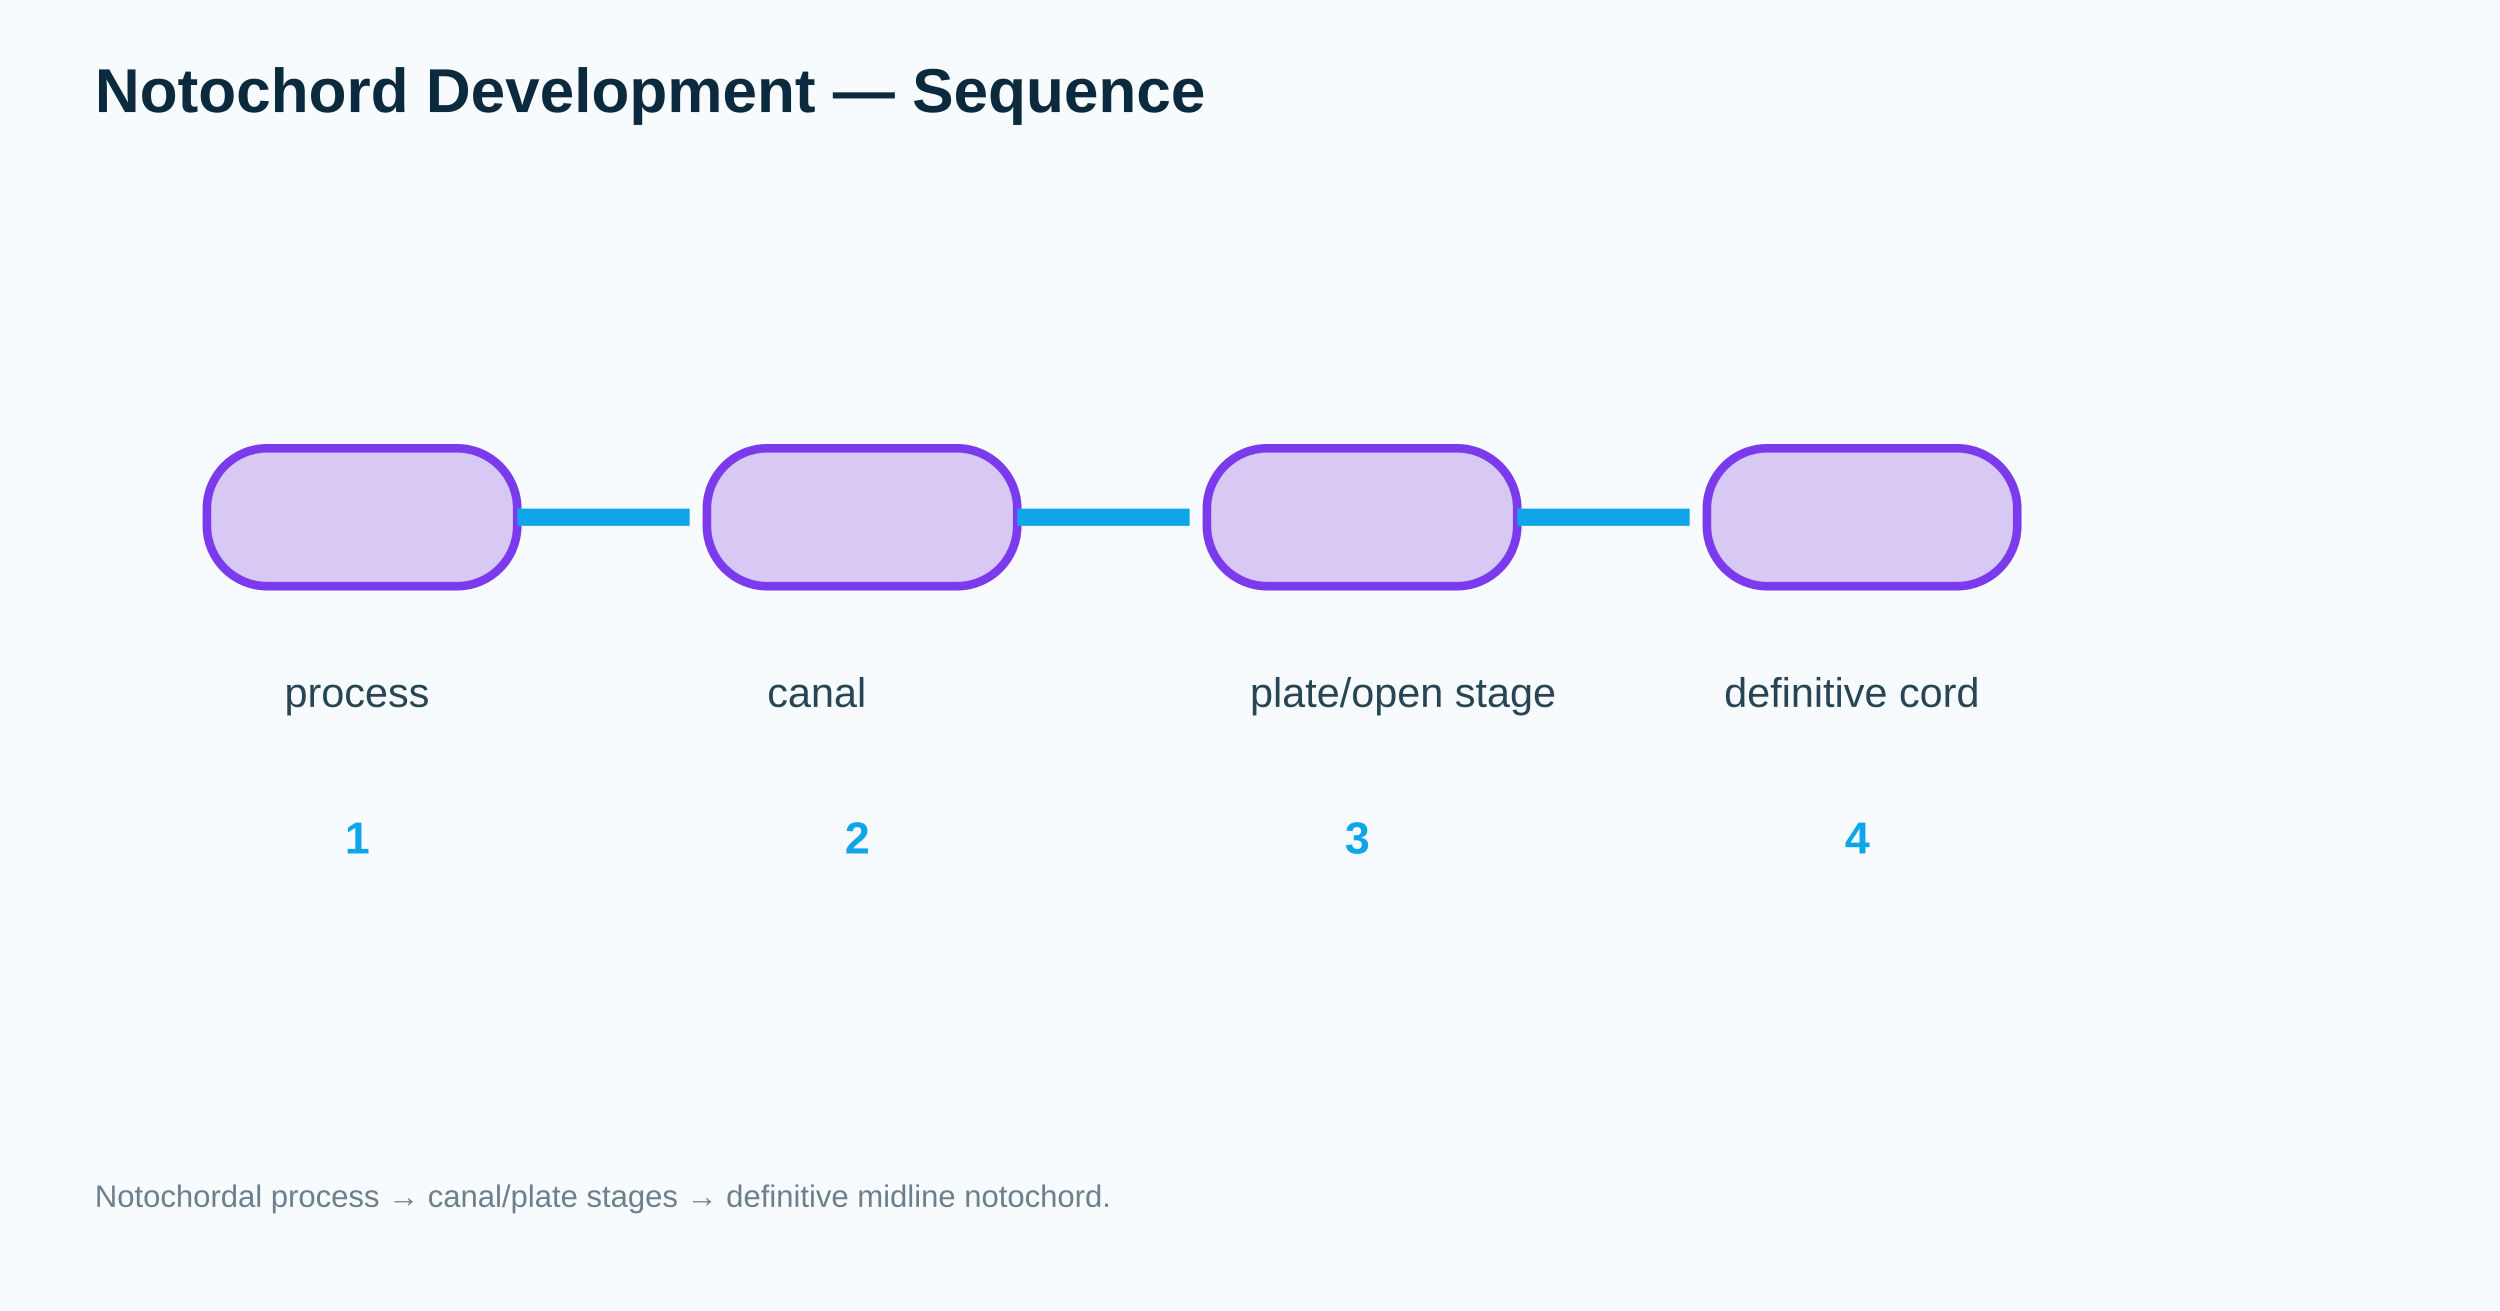
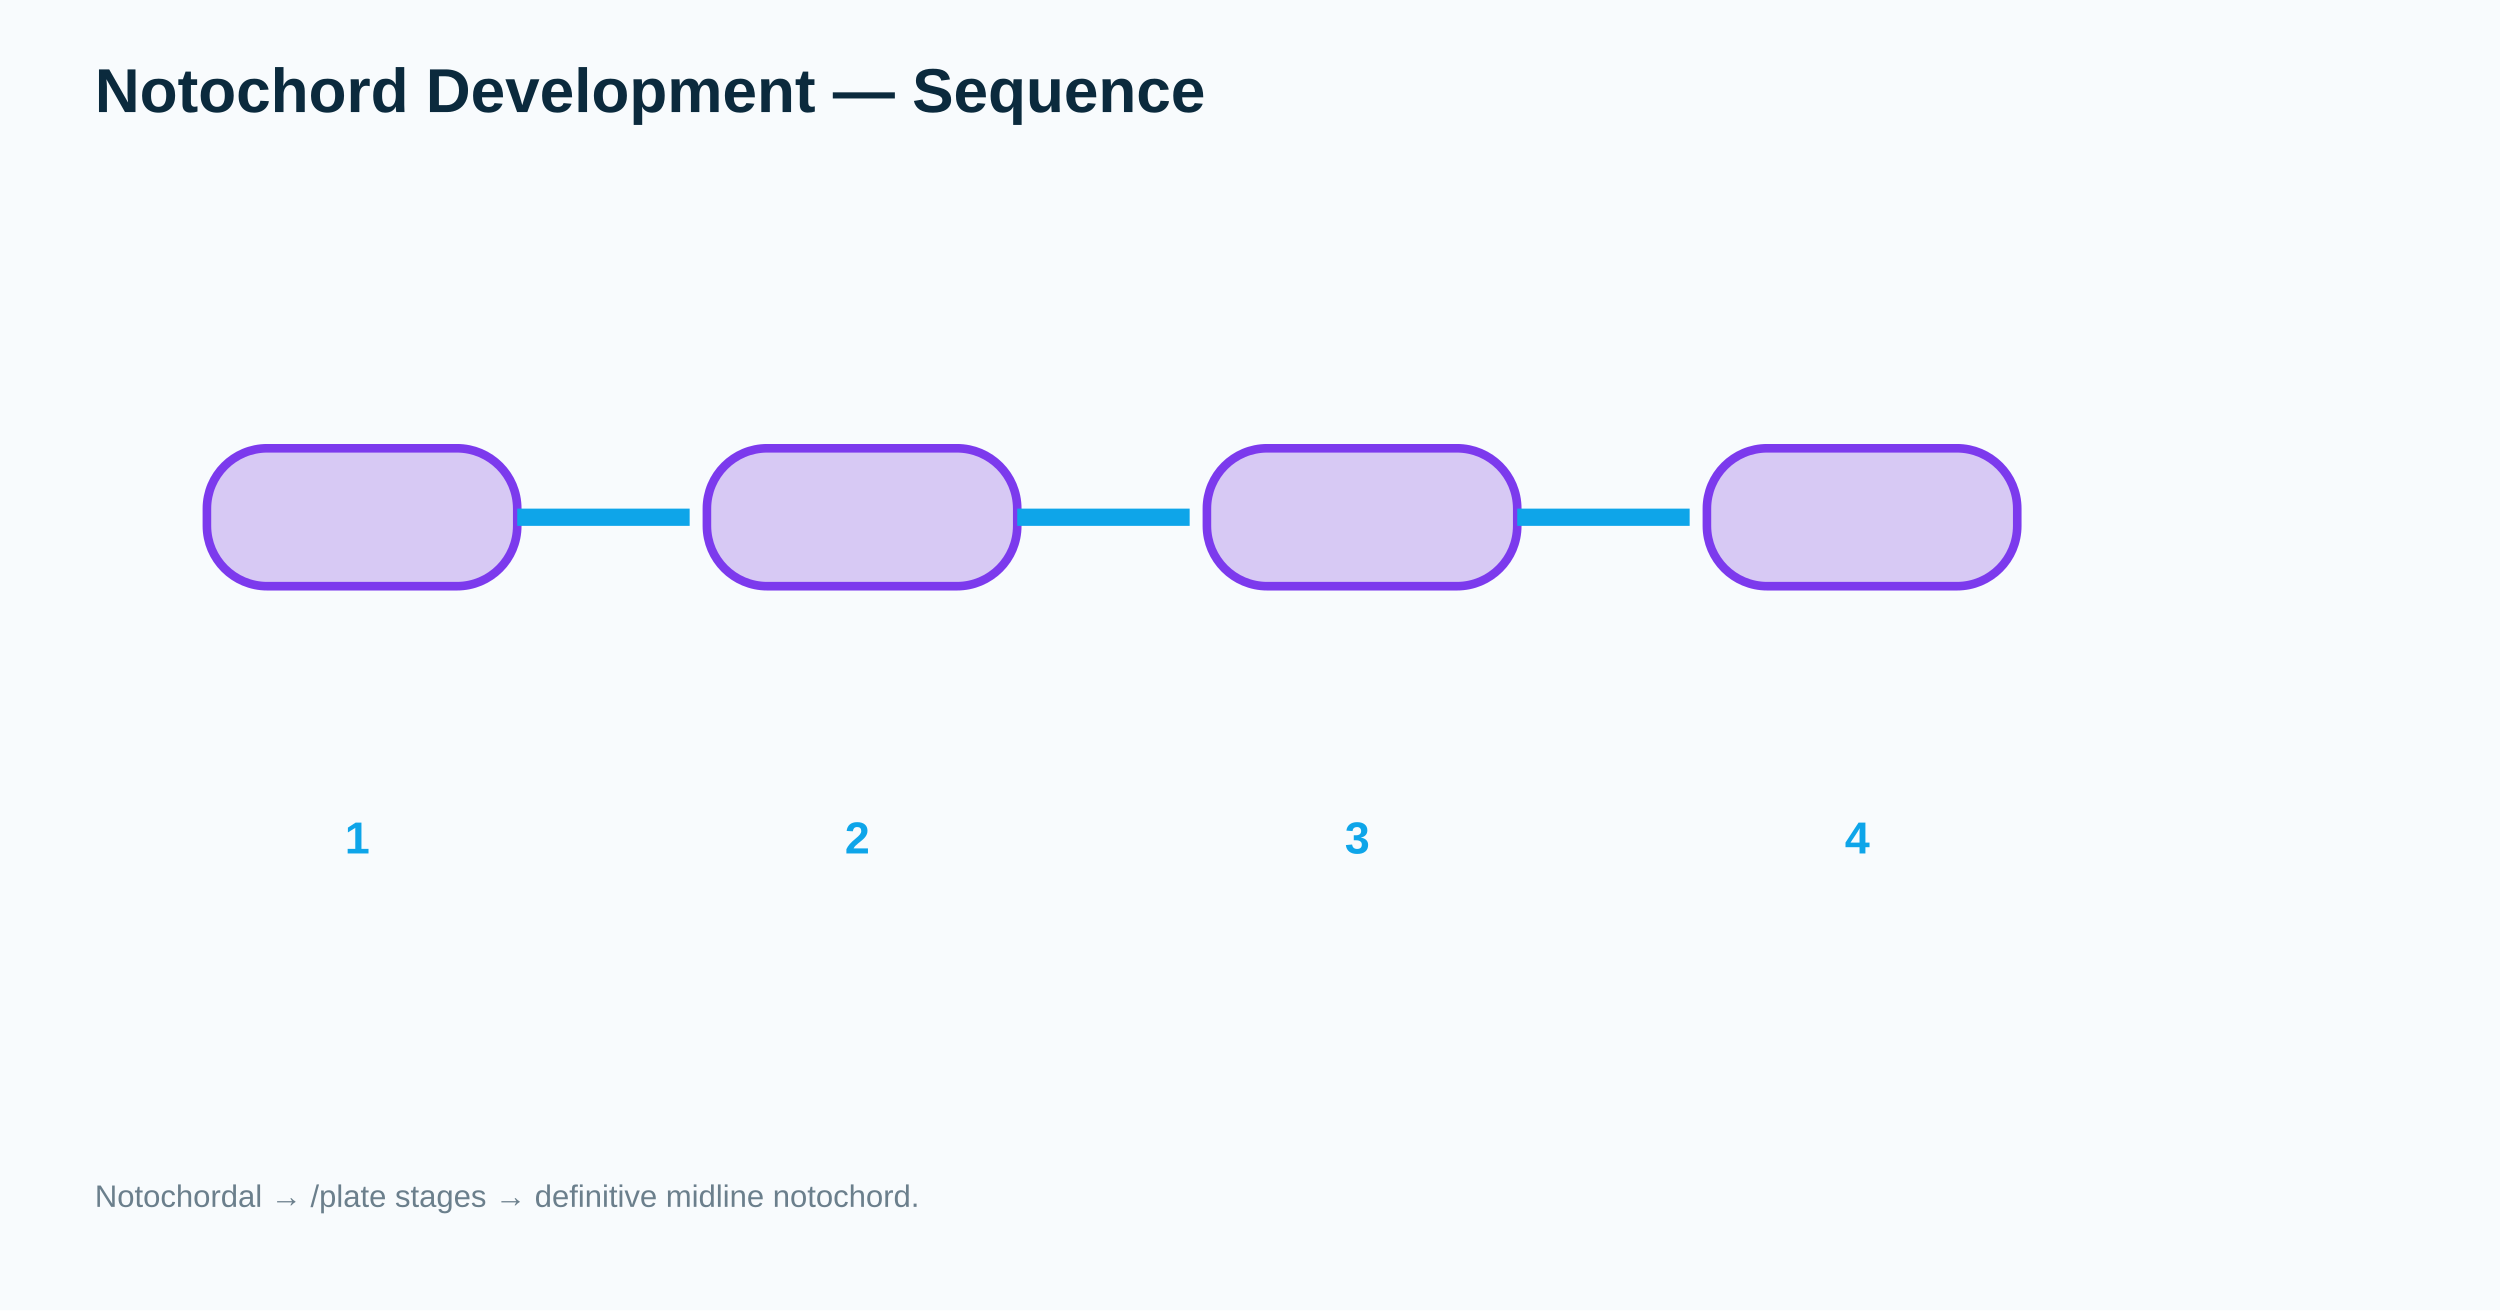
<svg xmlns="http://www.w3.org/2000/svg" viewBox="0 0 1450 760">
  <rect width="1450" height="760" fill="#f8fbfd" />
  <text x="55" y="65" font-family="Arial" font-size="36" font-weight="700" fill="#0b2a3d">Notochord Development — Sequence</text>
  <g transform="translate(80,170)">
    <g fill="#d7c9f4" stroke="#7c3aed" stroke-width="5">
      <rect x="40" y="90" width="180" height="80" rx="35" />
      <rect x="330" y="90" width="180" height="80" rx="35" />
      <rect x="620" y="90" width="180" height="80" rx="35" />
      <rect x="910" y="90" width="180" height="80" rx="35" />
    </g>
    <g stroke="#0ea5e9" stroke-width="10">
      <line x1="220" y1="130" x2="320" y2="130" />
      <line x1="510" y1="130" x2="610" y2="130" />
      <line x1="800" y1="130" x2="900" y2="130" />
    </g>
    <g font-family="Arial" font-size="24" fill="#284554">
-       <text x="85" y="240">process</text>
-       <text x="365" y="240">canal</text>
-       <text x="645" y="240">plate/open stage</text>
-       <text x="920" y="240">definitive cord</text>
+       <text x="85" y="240" />
+       <text x="365" y="240" />
+       <text x="645" y="240" />
+       <text x="920" y="240" />
    </g>
    <g font-family="Arial" font-size="26" font-weight="700" fill="#0ea5e9">
      <text x="120" y="325">1</text>
      <text x="410" y="325">2</text>
      <text x="700" y="325">3</text>
      <text x="990" y="325">4</text>
    </g>
  </g>
-   <text x="55" y="700" font-family="Arial" font-size="18" fill="#6b7f8c">Notochordal process → canal/plate stages → definitive midline notochord.</text>
+   <text x="55" y="700" font-family="Arial" font-size="18" fill="#6b7f8c">Notochordal  → /plate stages → definitive midline notochord.</text>
</svg>
